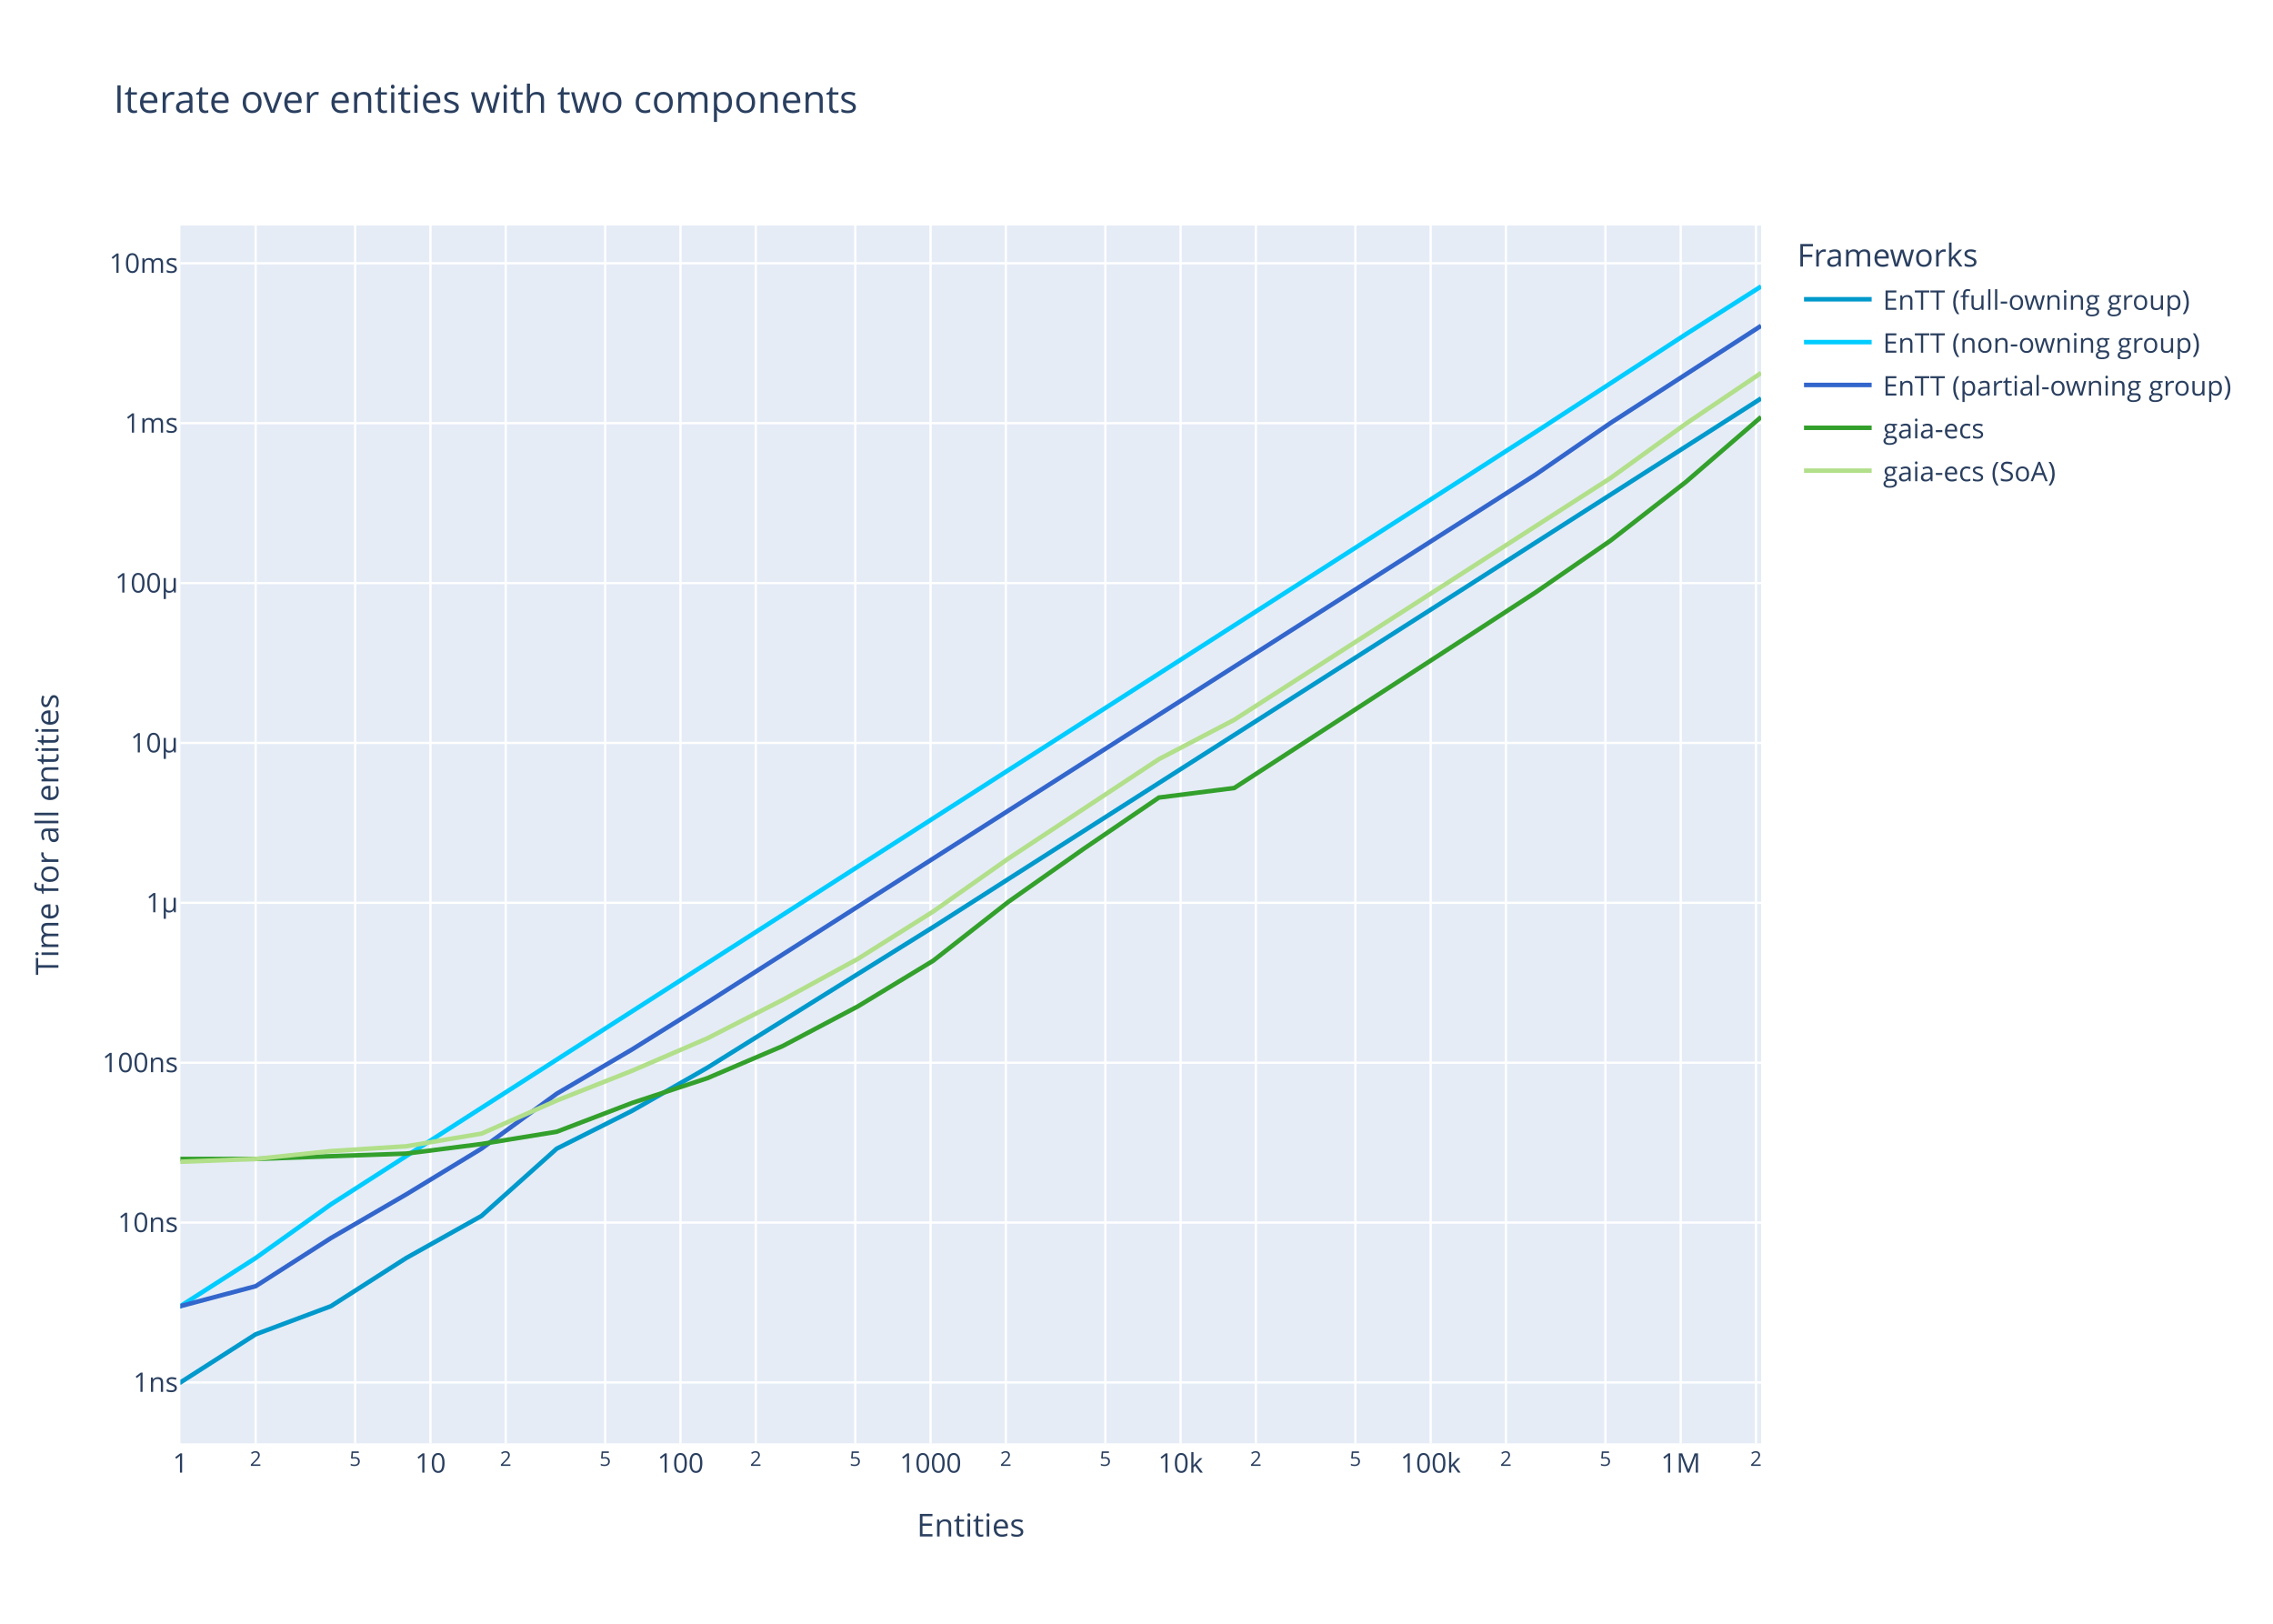
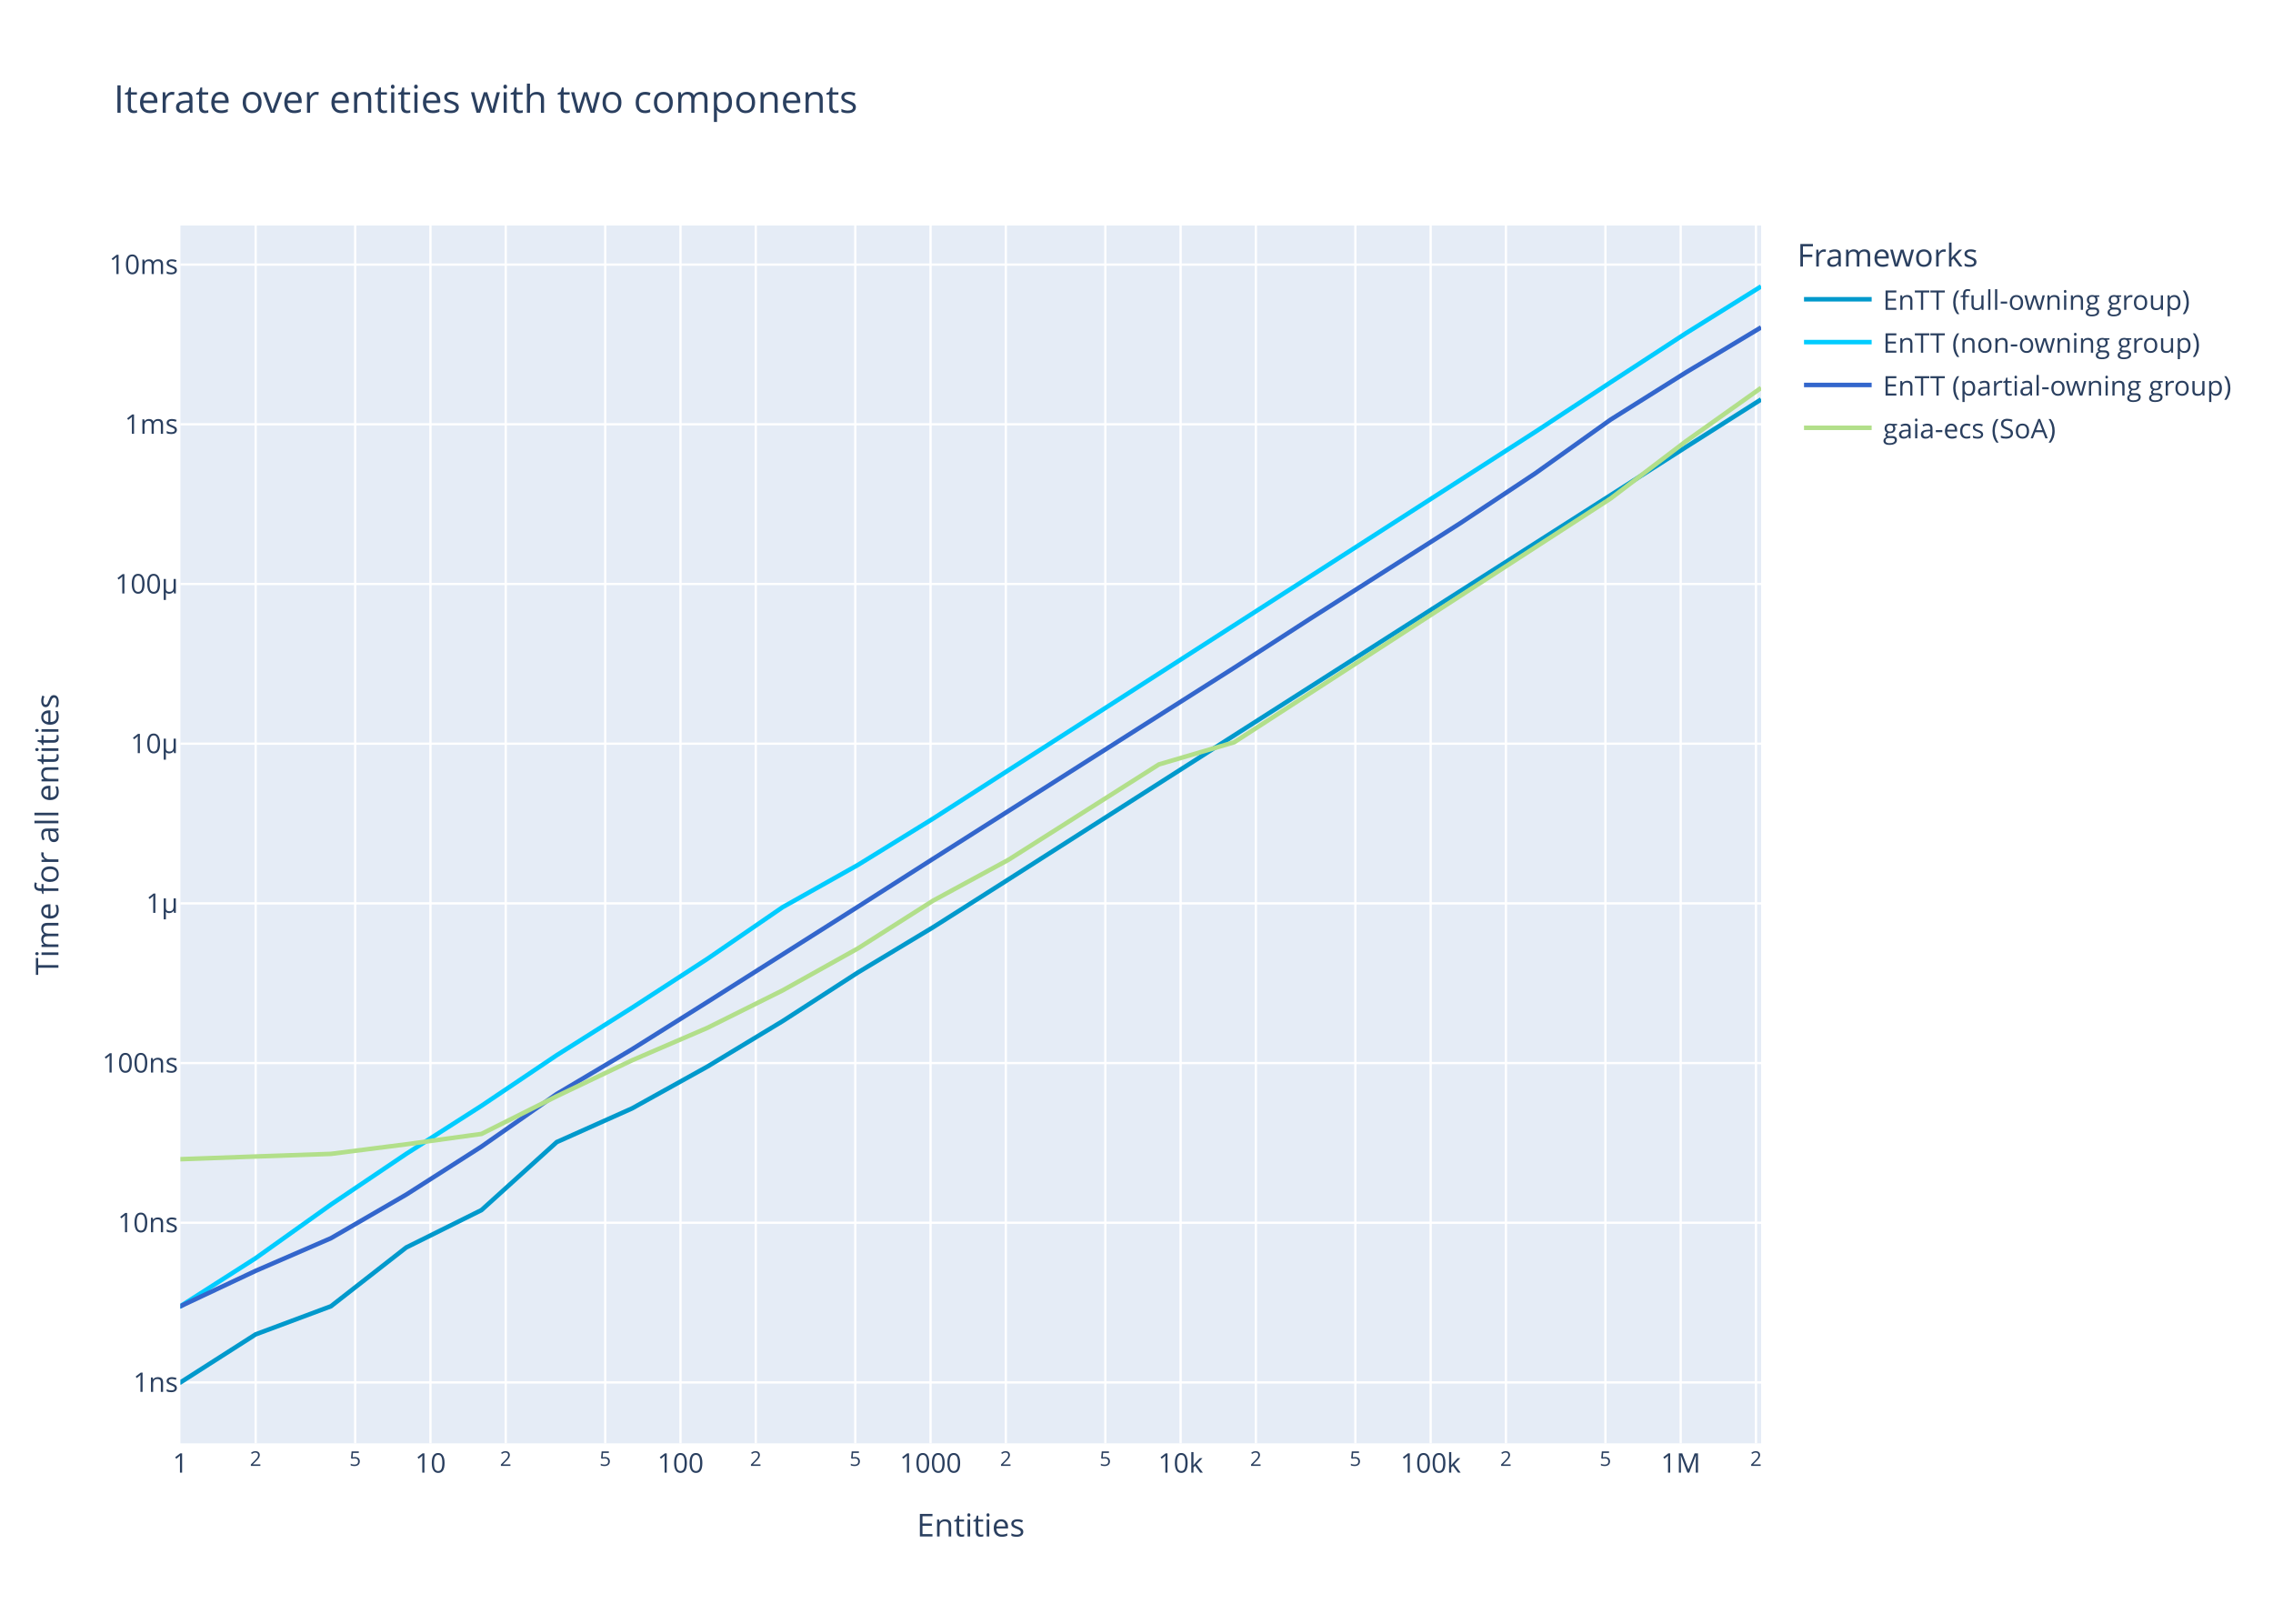
<svg xmlns="http://www.w3.org/2000/svg" class="main-svg" width="1008" height="720" style="" viewBox="0 0 1008 720">
  <rect x="0" y="0" width="1008" height="720" style="fill: rgb(255, 255, 255); fill-opacity: 1;" />
-   <defs id="defs-5a69a0">
+   <defs id="defs-a7e7a2">
    <g class="clips">
-       <clipPath id="clip5a69a0xyplot" class="plotclip">
+       <clipPath id="clipa7e7a2xyplot" class="plotclip">
        <rect width="701" height="540" />
      </clipPath>
-       <clipPath class="axesclip" id="clip5a69a0x">
+       <clipPath class="axesclip" id="clipa7e7a2x">
        <rect x="80" y="0" width="701" height="720" />
      </clipPath>
-       <clipPath class="axesclip" id="clip5a69a0y">
+       <clipPath class="axesclip" id="clipa7e7a2y">
        <rect x="0" y="100" width="1008" height="540" />
      </clipPath>
-       <clipPath class="axesclip" id="clip5a69a0xy">
+       <clipPath class="axesclip" id="clipa7e7a2xy">
        <rect x="80" y="100" width="701" height="540" />
      </clipPath>
    </g>
    <g class="gradients" />
    <g class="patterns" />
  </defs>
  <g class="bglayer">
    <rect class="bg" x="80" y="100" width="701" height="540" style="fill: rgb(229, 236, 246); fill-opacity: 1; stroke-width: 0;" />
  </g>
  <g class="layer-below">
    <g class="imagelayer" />
    <g class="shapelayer" />
  </g>
  <g class="cartesianlayer">
    <g class="subplot xy">
      <g class="layer-subplot">
        <g class="shapelayer" />
        <g class="imagelayer" />
      </g>
      <g class="minor-gridlayer">
        <g class="x" />
        <g class="y" />
      </g>
      <g class="gridlayer">
        <g class="x">
          <path class="xgrid crisp" transform="translate(113.38,0)" d="M0,100v540" style="stroke: rgb(255, 255, 255); stroke-opacity: 1; stroke-width: 1px;" />
          <path class="xgrid crisp" transform="translate(157.51,0)" d="M0,100v540" style="stroke: rgb(255, 255, 255); stroke-opacity: 1; stroke-width: 1px;" />
          <path class="xgrid crisp" transform="translate(190.89,0)" d="M0,100v540" style="stroke: rgb(255, 255, 255); stroke-opacity: 1; stroke-width: 1px;" />
          <path class="xgrid crisp" transform="translate(224.27,0)" d="M0,100v540" style="stroke: rgb(255, 255, 255); stroke-opacity: 1; stroke-width: 1px;" />
          <path class="xgrid crisp" transform="translate(268.4,0)" d="M0,100v540" style="stroke: rgb(255, 255, 255); stroke-opacity: 1; stroke-width: 1px;" />
          <path class="xgrid crisp" transform="translate(301.78,0)" d="M0,100v540" style="stroke: rgb(255, 255, 255); stroke-opacity: 1; stroke-width: 1px;" />
          <path class="xgrid crisp" transform="translate(335.16,0)" d="M0,100v540" style="stroke: rgb(255, 255, 255); stroke-opacity: 1; stroke-width: 1px;" />
          <path class="xgrid crisp" transform="translate(379.29,0)" d="M0,100v540" style="stroke: rgb(255, 255, 255); stroke-opacity: 1; stroke-width: 1px;" />
          <path class="xgrid crisp" transform="translate(412.67,0)" d="M0,100v540" style="stroke: rgb(255, 255, 255); stroke-opacity: 1; stroke-width: 1px;" />
          <path class="xgrid crisp" transform="translate(446.05,0)" d="M0,100v540" style="stroke: rgb(255, 255, 255); stroke-opacity: 1; stroke-width: 1px;" />
          <path class="xgrid crisp" transform="translate(490.18,0)" d="M0,100v540" style="stroke: rgb(255, 255, 255); stroke-opacity: 1; stroke-width: 1px;" />
          <path class="xgrid crisp" transform="translate(523.56,0)" d="M0,100v540" style="stroke: rgb(255, 255, 255); stroke-opacity: 1; stroke-width: 1px;" />
          <path class="xgrid crisp" transform="translate(556.94,0)" d="M0,100v540" style="stroke: rgb(255, 255, 255); stroke-opacity: 1; stroke-width: 1px;" />
          <path class="xgrid crisp" transform="translate(601.06,0)" d="M0,100v540" style="stroke: rgb(255, 255, 255); stroke-opacity: 1; stroke-width: 1px;" />
          <path class="xgrid crisp" transform="translate(634.45,0)" d="M0,100v540" style="stroke: rgb(255, 255, 255); stroke-opacity: 1; stroke-width: 1px;" />
          <path class="xgrid crisp" transform="translate(667.83,0)" d="M0,100v540" style="stroke: rgb(255, 255, 255); stroke-opacity: 1; stroke-width: 1px;" />
          <path class="xgrid crisp" transform="translate(711.95,0)" d="M0,100v540" style="stroke: rgb(255, 255, 255); stroke-opacity: 1; stroke-width: 1px;" />
          <path class="xgrid crisp" transform="translate(745.33,0)" d="M0,100v540" style="stroke: rgb(255, 255, 255); stroke-opacity: 1; stroke-width: 1px;" />
          <path class="xgrid crisp" transform="translate(778.72,0)" d="M0,100v540" style="stroke: rgb(255, 255, 255); stroke-opacity: 1; stroke-width: 1px;" />
        </g>
        <g class="y">
          <path class="ygrid crisp" transform="translate(0,613)" d="M80,0h701" style="stroke: rgb(255, 255, 255); stroke-opacity: 1; stroke-width: 1px;" />
-           <path class="ygrid crisp" transform="translate(0,542.11)" d="M80,0h701" style="stroke: rgb(255, 255, 255); stroke-opacity: 1; stroke-width: 1px;" />
-           <path class="ygrid crisp" transform="translate(0,471.22)" d="M80,0h701" style="stroke: rgb(255, 255, 255); stroke-opacity: 1; stroke-width: 1px;" />
-           <path class="ygrid crisp" transform="translate(0,400.32)" d="M80,0h701" style="stroke: rgb(255, 255, 255); stroke-opacity: 1; stroke-width: 1px;" />
-           <path class="ygrid crisp" transform="translate(0,329.43)" d="M80,0h701" style="stroke: rgb(255, 255, 255); stroke-opacity: 1; stroke-width: 1px;" />
-           <path class="ygrid crisp" transform="translate(0,258.54)" d="M80,0h701" style="stroke: rgb(255, 255, 255); stroke-opacity: 1; stroke-width: 1px;" />
-           <path class="ygrid crisp" transform="translate(0,187.65)" d="M80,0h701" style="stroke: rgb(255, 255, 255); stroke-opacity: 1; stroke-width: 1px;" />
-           <path class="ygrid crisp" transform="translate(0,116.75)" d="M80,0h701" style="stroke: rgb(255, 255, 255); stroke-opacity: 1; stroke-width: 1px;" />
+           <path class="ygrid crisp" transform="translate(0,542.19)" d="M80,0h701" style="stroke: rgb(255, 255, 255); stroke-opacity: 1; stroke-width: 1px;" />
+           <path class="ygrid crisp" transform="translate(0,471.38)" d="M80,0h701" style="stroke: rgb(255, 255, 255); stroke-opacity: 1; stroke-width: 1px;" />
+           <path class="ygrid crisp" transform="translate(0,400.57)" d="M80,0h701" style="stroke: rgb(255, 255, 255); stroke-opacity: 1; stroke-width: 1px;" />
+           <path class="ygrid crisp" transform="translate(0,329.76)" d="M80,0h701" style="stroke: rgb(255, 255, 255); stroke-opacity: 1; stroke-width: 1px;" />
+           <path class="ygrid crisp" transform="translate(0,258.95)" d="M80,0h701" style="stroke: rgb(255, 255, 255); stroke-opacity: 1; stroke-width: 1px;" />
+           <path class="ygrid crisp" transform="translate(0,188.14)" d="M80,0h701" style="stroke: rgb(255, 255, 255); stroke-opacity: 1; stroke-width: 1px;" />
+           <path class="ygrid crisp" transform="translate(0,117.33)" d="M80,0h701" style="stroke: rgb(255, 255, 255); stroke-opacity: 1; stroke-width: 1px;" />
        </g>
      </g>
      <g class="zerolinelayer" />
      <g class="layer-between">
        <g class="shapelayer" />
        <g class="imagelayer" />
      </g>
      <path class="xlines-below" />
      <path class="ylines-below" />
      <g class="overlines-below" />
      <g class="xaxislayer-below" />
      <g class="yaxislayer-below" />
      <g class="overaxes-below" />
-       <g class="plot" transform="translate(80,100)" clip-path="url(#clip5a69a0xyplot)">
-         <g class="scatterlayer mlayer">
-           <g class="trace scatter trace372883" style="stroke-miterlimit: 2; opacity: 1;">
-             <g class="fills" />
-             <g class="errorbars" />
-             <g class="lines">
-               <path class="js-line" d="M-14020,513L0,513L33.38,491.66L66.76,479.18L100.14,457.83L133.52,439.17L166.9,409.33L200.29,392.56L233.67,373.45L333.81,311.09L367.19,289.77L567.48,162.03L600.86,140.66L701,76.66" style="vector-effect: none; fill: none; stroke: rgb(0, 153, 204); stroke-opacity: 1; stroke-width: 2px; opacity: 1;" />
-             </g>
-             <g class="points" />
-             <g class="text" />
-           </g>
-           <g class="trace scatter trace68a23c" style="stroke-miterlimit: 2; opacity: 1;">
-             <g class="fills" />
-             <g class="errorbars" />
-             <g class="lines">
-               <path class="js-line" d="M-14020,11340L-14020,9441.52L33.38,457.83L66.76,434.03L567.48,113.13L600.86,91.65L667.62,48.21L701,27" style="vector-effect: none; fill: none; stroke: rgb(0, 204, 255); stroke-opacity: 1; stroke-width: 2px; opacity: 1;" />
-             </g>
-             <g class="points" />
-             <g class="text" />
-           </g>
-           <g class="trace scatter trace58c9fb" style="stroke-miterlimit: 2; opacity: 1;">
-             <g class="fills" />
-             <g class="errorbars" />
-             <g class="lines">
-               <path class="js-line" d="M-14020,513L-14020,479.251L0,479.18L33.38,470.32L66.76,448.98L100.14,429.62L133.52,409.33L166.9,384.96L200.29,365.35L233.67,344.52L600.86,110.54L634.24,87.55L701,44.46" style="vector-effect: none; fill: none; stroke: rgb(51, 102, 204); stroke-opacity: 1; stroke-width: 2px; opacity: 1;" />
-             </g>
-             <g class="points" />
-             <g class="text" />
-           </g>
-           <g class="trace scatter trace0d10a4" style="stroke-miterlimit: 2; opacity: 1;">
-             <g class="fills" />
-             <g class="errorbars" />
-             <g class="lines">
-               <path class="js-line" d="M-14020,442.11L-14020,0L-14020,413.96L33.38,413.9L66.76,412.69L100.14,411.53L133.52,407.27L166.9,401.83L200.29,389.07L233.67,378.09L267.05,363.86L300.43,346.25L333.81,326.02L367.19,299.89L400.57,276.39L433.95,253.65L467.33,249.42L567.48,184.46L600.86,162.75L634.24,139.7L667.62,113.72L701,84.9" style="vector-effect: none; fill: none; stroke: rgb(51, 160, 44); stroke-opacity: 1; stroke-width: 2px; opacity: 1;" />
-             </g>
-             <g class="points" />
-             <g class="text" />
-           </g>
-           <g class="trace scatter trace2b6887" style="stroke-miterlimit: 2; opacity: 1;">
-             <g class="fills" />
-             <g class="errorbars" />
-             <g class="lines">
-               <path class="js-line" d="M-14020,448.98L-14020,415.221L0,415.15L33.38,413.9L66.76,410.41L100.14,408.28L133.52,402.67L166.9,387.99L200.29,374.8L233.67,360.42L267.05,343.38L300.43,325.18L333.81,304.19L367.19,280.69L433.95,236.62L467.33,219.19L634.24,111.96L667.62,87.89L701,65.37" style="vector-effect: none; fill: none; stroke: rgb(178, 223, 138); stroke-opacity: 1; stroke-width: 2px; opacity: 1;" />
-             </g>
-             <g class="points" />
-             <g class="text" />
-           </g>
-         </g>
-       </g>
-       <g class="overplot" />
+       <g class="overplot">
+         <g class="xy" transform="translate(80,100)" clip-path="url(#clipa7e7a2xyplot)">
+           <g class="scatterlayer mlayer">
+             <g class="trace scatter trace1ccefc" style="stroke-miterlimit: 2; opacity: 1;">
+               <g class="fills" />
+               <g class="errorbars" />
+               <g class="lines">
+                 <path class="js-line" d="M-14020,513L0,513L33.38,491.68L66.76,479.22L100.14,453.16L133.52,436.58L166.9,406.42L200.29,391.49L233.67,372.96L267.05,352.8L300.43,331.23L333.81,311.15L367.19,289.96L667.62,98.27L701,77.12" style="vector-effect: none; fill: none; stroke: rgb(0, 153, 204); stroke-opacity: 1; stroke-width: 2px; opacity: 1;" />
+               </g>
+               <g class="points" />
+               <g class="text" />
+             </g>
+             <g class="trace scatter trace5bc327" style="stroke-miterlimit: 2; opacity: 1;">
+               <g class="fills" />
+               <g class="errorbars" />
+               <g class="lines">
+                 <path class="js-line" d="M-14020,11340L-14020,9431.146L33.38,457.9L66.76,434.12L100.14,411.65L133.52,390.33L166.9,367.89L200.29,346.85L233.67,325.19L267.05,302.28L300.43,283.55L333.81,262.98L600.86,91.48L634.24,69.53L667.62,47.78L701,27" style="vector-effect: none; fill: none; stroke: rgb(0, 204, 255); stroke-opacity: 1; stroke-width: 2px; opacity: 1;" />
+               </g>
+               <g class="points" />
+               <g class="text" />
+             </g>
+             <g class="trace scatter trace7e52b7" style="stroke-miterlimit: 2; opacity: 1;">
+               <g class="fills" />
+               <g class="errorbars" />
+               <g class="lines">
+                 <path class="js-line" d="M-14020,513L-14020,479.291L0,479.22L33.38,463.51L66.76,449.05L100.14,429.72L133.52,408.41L166.9,385.1L200.29,365.26L233.67,344.33L300.43,302.08L333.81,280.8L467.33,196.09L500.71,174.55L567.48,132.06L600.86,109.88L634.24,86.08L667.62,65.16L701,45.16" style="vector-effect: none; fill: none; stroke: rgb(51, 102, 204); stroke-opacity: 1; stroke-width: 2px; opacity: 1;" />
+               </g>
+               <g class="points" />
+               <g class="text" />
+             </g>
+             <g class="trace scatter trace9a7e05" style="stroke-miterlimit: 2; opacity: 1;">
+               <g class="fills" />
+               <g class="errorbars" />
+               <g class="lines">
+                 <path class="js-line" d="M-14020,449.05L-14020,414.084L0,414.01L33.38,412.81L66.76,411.65L100.14,407.4L133.52,402.8L166.9,386.08L200.29,370.17L233.67,355.79L267.05,339.17L300.43,320.56L333.81,299.36L367.19,281.27L433.95,238.95L467.33,229.13L634.24,121.06L667.62,95.69L701,71.99" style="vector-effect: none; fill: none; stroke: rgb(178, 223, 138); stroke-opacity: 1; stroke-width: 2px; opacity: 1;" />
+               </g>
+               <g class="points" />
+               <g class="text" />
+             </g>
+           </g>
+         </g>
+       </g>
      <path class="xlines-above crisp" d="M0,0" style="fill: none;" />
      <path class="ylines-above crisp" d="M0,0" style="fill: none;" />
      <g class="overlines-above" />
      <g class="xaxislayer-above">
        <g class="xtick">
          <text text-anchor="middle" x="0" y="653" transform="translate(80,0)" style="font-family: 'Open Sans', verdana, arial, sans-serif; font-size: 12px; fill: rgb(42, 63, 95); fill-opacity: 1; white-space: pre; opacity: 1;">1</text>
        </g>
        <g class="xtick">
          <text text-anchor="middle" x="0" y="650" style="font-family: 'Open Sans', verdana, arial, sans-serif; font-size: 9px; fill: rgb(42, 63, 95); fill-opacity: 1; white-space: pre; opacity: 1;" transform="translate(113.38,0)">2</text>
        </g>
        <g class="xtick">
          <text text-anchor="middle" x="0" y="650" style="font-family: 'Open Sans', verdana, arial, sans-serif; font-size: 9px; fill: rgb(42, 63, 95); fill-opacity: 1; white-space: pre; opacity: 1;" transform="translate(157.51,0)">5</text>
        </g>
        <g class="xtick">
          <text text-anchor="middle" x="0" y="653" style="font-family: 'Open Sans', verdana, arial, sans-serif; font-size: 12px; fill: rgb(42, 63, 95); fill-opacity: 1; white-space: pre; opacity: 1;" transform="translate(190.89,0)">10</text>
        </g>
        <g class="xtick">
          <text text-anchor="middle" x="0" y="650" style="font-family: 'Open Sans', verdana, arial, sans-serif; font-size: 9px; fill: rgb(42, 63, 95); fill-opacity: 1; white-space: pre; opacity: 1;" transform="translate(224.27,0)">2</text>
        </g>
        <g class="xtick">
          <text text-anchor="middle" x="0" y="650" style="font-family: 'Open Sans', verdana, arial, sans-serif; font-size: 9px; fill: rgb(42, 63, 95); fill-opacity: 1; white-space: pre; opacity: 1;" transform="translate(268.4,0)">5</text>
        </g>
        <g class="xtick">
          <text text-anchor="middle" x="0" y="653" style="font-family: 'Open Sans', verdana, arial, sans-serif; font-size: 12px; fill: rgb(42, 63, 95); fill-opacity: 1; white-space: pre; opacity: 1;" transform="translate(301.78,0)">100</text>
        </g>
        <g class="xtick">
          <text text-anchor="middle" x="0" y="650" style="font-family: 'Open Sans', verdana, arial, sans-serif; font-size: 9px; fill: rgb(42, 63, 95); fill-opacity: 1; white-space: pre; opacity: 1;" transform="translate(335.16,0)">2</text>
        </g>
        <g class="xtick">
          <text text-anchor="middle" x="0" y="650" style="font-family: 'Open Sans', verdana, arial, sans-serif; font-size: 9px; fill: rgb(42, 63, 95); fill-opacity: 1; white-space: pre; opacity: 1;" transform="translate(379.29,0)">5</text>
        </g>
        <g class="xtick">
          <text text-anchor="middle" x="0" y="653" style="font-family: 'Open Sans', verdana, arial, sans-serif; font-size: 12px; fill: rgb(42, 63, 95); fill-opacity: 1; white-space: pre; opacity: 1;" transform="translate(412.67,0)">1000</text>
        </g>
        <g class="xtick">
          <text text-anchor="middle" x="0" y="650" style="font-family: 'Open Sans', verdana, arial, sans-serif; font-size: 9px; fill: rgb(42, 63, 95); fill-opacity: 1; white-space: pre; opacity: 1;" transform="translate(446.05,0)">2</text>
        </g>
        <g class="xtick">
          <text text-anchor="middle" x="0" y="650" style="font-family: 'Open Sans', verdana, arial, sans-serif; font-size: 9px; fill: rgb(42, 63, 95); fill-opacity: 1; white-space: pre; opacity: 1;" transform="translate(490.18,0)">5</text>
        </g>
        <g class="xtick">
          <text text-anchor="middle" x="0" y="653" style="font-family: 'Open Sans', verdana, arial, sans-serif; font-size: 12px; fill: rgb(42, 63, 95); fill-opacity: 1; white-space: pre; opacity: 1;" transform="translate(523.56,0)">10k</text>
        </g>
        <g class="xtick">
          <text text-anchor="middle" x="0" y="650" style="font-family: 'Open Sans', verdana, arial, sans-serif; font-size: 9px; fill: rgb(42, 63, 95); fill-opacity: 1; white-space: pre; opacity: 1;" transform="translate(556.94,0)">2</text>
        </g>
        <g class="xtick">
          <text text-anchor="middle" x="0" y="650" style="font-family: 'Open Sans', verdana, arial, sans-serif; font-size: 9px; fill: rgb(42, 63, 95); fill-opacity: 1; white-space: pre; opacity: 1;" transform="translate(601.06,0)">5</text>
        </g>
        <g class="xtick">
          <text text-anchor="middle" x="0" y="653" style="font-family: 'Open Sans', verdana, arial, sans-serif; font-size: 12px; fill: rgb(42, 63, 95); fill-opacity: 1; white-space: pre; opacity: 1;" transform="translate(634.45,0)">100k</text>
        </g>
        <g class="xtick">
          <text text-anchor="middle" x="0" y="650" style="font-family: 'Open Sans', verdana, arial, sans-serif; font-size: 9px; fill: rgb(42, 63, 95); fill-opacity: 1; white-space: pre; opacity: 1;" transform="translate(667.83,0)">2</text>
        </g>
        <g class="xtick">
          <text text-anchor="middle" x="0" y="650" style="font-family: 'Open Sans', verdana, arial, sans-serif; font-size: 9px; fill: rgb(42, 63, 95); fill-opacity: 1; white-space: pre; opacity: 1;" transform="translate(711.95,0)">5</text>
        </g>
        <g class="xtick">
          <text text-anchor="middle" x="0" y="653" style="font-family: 'Open Sans', verdana, arial, sans-serif; font-size: 12px; fill: rgb(42, 63, 95); fill-opacity: 1; white-space: pre; opacity: 1;" transform="translate(745.33,0)">1M</text>
        </g>
        <g class="xtick">
          <text text-anchor="middle" x="0" y="650" style="font-family: 'Open Sans', verdana, arial, sans-serif; font-size: 9px; fill: rgb(42, 63, 95); fill-opacity: 1; white-space: pre; opacity: 1;" transform="translate(778.72,0)">2</text>
        </g>
      </g>
      <g class="yaxislayer-above">
        <g class="ytick">
          <text text-anchor="end" x="79" y="4.2" transform="translate(0,613)" style="font-family: 'Open Sans', verdana, arial, sans-serif; font-size: 12px; fill: rgb(42, 63, 95); fill-opacity: 1; white-space: pre; opacity: 1;">1ns</text>
        </g>
        <g class="ytick">
-           <text text-anchor="end" x="79" y="4.2" style="font-family: 'Open Sans', verdana, arial, sans-serif; font-size: 12px; fill: rgb(42, 63, 95); fill-opacity: 1; white-space: pre; opacity: 1;" transform="translate(0,542.11)">10ns</text>
-         </g>
-         <g class="ytick">
-           <text text-anchor="end" x="79" y="4.2" style="font-family: 'Open Sans', verdana, arial, sans-serif; font-size: 12px; fill: rgb(42, 63, 95); fill-opacity: 1; white-space: pre; opacity: 1;" transform="translate(0,471.22)">100ns</text>
-         </g>
-         <g class="ytick">
-           <text text-anchor="end" x="79" y="4.2" style="font-family: 'Open Sans', verdana, arial, sans-serif; font-size: 12px; fill: rgb(42, 63, 95); fill-opacity: 1; white-space: pre; opacity: 1;" transform="translate(0,400.32)">1µ</text>
-         </g>
-         <g class="ytick">
-           <text text-anchor="end" x="79" y="4.2" style="font-family: 'Open Sans', verdana, arial, sans-serif; font-size: 12px; fill: rgb(42, 63, 95); fill-opacity: 1; white-space: pre; opacity: 1;" transform="translate(0,329.43)">10µ</text>
-         </g>
-         <g class="ytick">
-           <text text-anchor="end" x="79" y="4.2" style="font-family: 'Open Sans', verdana, arial, sans-serif; font-size: 12px; fill: rgb(42, 63, 95); fill-opacity: 1; white-space: pre; opacity: 1;" transform="translate(0,258.54)">100µ</text>
-         </g>
-         <g class="ytick">
-           <text text-anchor="end" x="79" y="4.2" style="font-family: 'Open Sans', verdana, arial, sans-serif; font-size: 12px; fill: rgb(42, 63, 95); fill-opacity: 1; white-space: pre; opacity: 1;" transform="translate(0,187.65)">1ms</text>
-         </g>
-         <g class="ytick">
-           <text text-anchor="end" x="79" y="4.2" style="font-family: 'Open Sans', verdana, arial, sans-serif; font-size: 12px; fill: rgb(42, 63, 95); fill-opacity: 1; white-space: pre; opacity: 1;" transform="translate(0,116.75)">10ms</text>
+           <text text-anchor="end" x="79" y="4.2" style="font-family: 'Open Sans', verdana, arial, sans-serif; font-size: 12px; fill: rgb(42, 63, 95); fill-opacity: 1; white-space: pre; opacity: 1;" transform="translate(0,542.19)">10ns</text>
+         </g>
+         <g class="ytick">
+           <text text-anchor="end" x="79" y="4.2" style="font-family: 'Open Sans', verdana, arial, sans-serif; font-size: 12px; fill: rgb(42, 63, 95); fill-opacity: 1; white-space: pre; opacity: 1;" transform="translate(0,471.38)">100ns</text>
+         </g>
+         <g class="ytick">
+           <text text-anchor="end" x="79" y="4.2" style="font-family: 'Open Sans', verdana, arial, sans-serif; font-size: 12px; fill: rgb(42, 63, 95); fill-opacity: 1; white-space: pre; opacity: 1;" transform="translate(0,400.57)">1µ</text>
+         </g>
+         <g class="ytick">
+           <text text-anchor="end" x="79" y="4.2" style="font-family: 'Open Sans', verdana, arial, sans-serif; font-size: 12px; fill: rgb(42, 63, 95); fill-opacity: 1; white-space: pre; opacity: 1;" transform="translate(0,329.76)">10µ</text>
+         </g>
+         <g class="ytick">
+           <text text-anchor="end" x="79" y="4.2" style="font-family: 'Open Sans', verdana, arial, sans-serif; font-size: 12px; fill: rgb(42, 63, 95); fill-opacity: 1; white-space: pre; opacity: 1;" transform="translate(0,258.95)">100µ</text>
+         </g>
+         <g class="ytick">
+           <text text-anchor="end" x="79" y="4.2" style="font-family: 'Open Sans', verdana, arial, sans-serif; font-size: 12px; fill: rgb(42, 63, 95); fill-opacity: 1; white-space: pre; opacity: 1;" transform="translate(0,188.14)">1ms</text>
+         </g>
+         <g class="ytick">
+           <text text-anchor="end" x="79" y="4.2" style="font-family: 'Open Sans', verdana, arial, sans-serif; font-size: 12px; fill: rgb(42, 63, 95); fill-opacity: 1; white-space: pre; opacity: 1;" transform="translate(0,117.33)">10ms</text>
        </g>
      </g>
      <g class="overaxes-above" />
    </g>
  </g>
  <g class="polarlayer" />
  <g class="smithlayer" />
  <g class="ternarylayer" />
  <g class="geolayer" />
  <g class="funnelarealayer" />
  <g class="pielayer" />
  <g class="iciclelayer" />
  <g class="treemaplayer" />
  <g class="sunburstlayer" />
  <g class="glimages" />
-   <defs id="topdefs-5a69a0">
+   <defs id="topdefs-a7e7a2">
    <g class="clips" />
-     <clipPath id="legend5a69a0">
-       <rect width="201" height="124" x="0" y="0" />
+     <clipPath id="legenda7e7a2">
+       <rect width="201" height="105" x="0" y="0" />
    </clipPath>
  </defs>
  <g class="layer-above">
    <g class="imagelayer" />
    <g class="shapelayer" />
  </g>
  <g class="infolayer">
    <g class="legend" pointer-events="all" transform="translate(795.02,100)">
-       <rect class="bg" shape-rendering="crispEdges" style="stroke: rgb(68, 68, 68); stroke-opacity: 1; fill: rgb(255, 255, 255); fill-opacity: 1; stroke-width: 0px;" width="201" height="124" x="0" y="0" />
-       <g class="scrollbox" transform="" clip-path="url(#legend5a69a0)">
+       <rect class="bg" shape-rendering="crispEdges" style="stroke: rgb(68, 68, 68); stroke-opacity: 1; fill: rgb(255, 255, 255); fill-opacity: 1; stroke-width: 0px;" width="201" height="105" x="0" y="0" />
+       <g class="scrollbox" transform="" clip-path="url(#legenda7e7a2)">
        <text class="legendtitletext" text-anchor="start" x="2" y="18.2" style="font-family: 'Open Sans', verdana, arial, sans-serif; font-size: 14px; fill: rgb(42, 63, 95); fill-opacity: 1; white-space: pre;">Frameworks</text>
        <g class="groups" transform="">
          <g class="traces" transform="translate(0,32.7)" style="opacity: 1;">
            <text class="legendtext" text-anchor="start" x="40" y="4.68" style="font-family: 'Open Sans', verdana, arial, sans-serif; font-size: 12px; fill: rgb(42, 63, 95); fill-opacity: 1; white-space: pre;">EnTT (full-owning group)</text>
            <g class="layers" style="opacity: 1;">
              <g class="legendfill" />
              <g class="legendlines">
                <path class="js-line" d="M5,0h30" style="fill: none; stroke: rgb(0, 153, 204); stroke-opacity: 1; stroke-width: 2px;" />
              </g>
              <g class="legendsymbols">
                <g class="legendpoints" />
              </g>
            </g>
            <rect class="legendtoggle" x="0" y="-9.5" width="195.234" height="19" style="fill: rgb(0, 0, 0); fill-opacity: 0;" />
          </g>
        </g>
        <g class="groups" transform="">
          <g class="traces" transform="translate(0,51.7)" style="opacity: 1;">
            <text class="legendtext" text-anchor="start" x="40" y="4.68" style="font-family: 'Open Sans', verdana, arial, sans-serif; font-size: 12px; fill: rgb(42, 63, 95); fill-opacity: 1; white-space: pre;">EnTT (non-owning group)</text>
            <g class="layers" style="opacity: 1;">
              <g class="legendfill" />
              <g class="legendlines">
                <path class="js-line" d="M5,0h30" style="fill: none; stroke: rgb(0, 204, 255); stroke-opacity: 1; stroke-width: 2px;" />
              </g>
              <g class="legendsymbols">
                <g class="legendpoints" />
              </g>
            </g>
            <rect class="legendtoggle" x="0" y="-9.5" width="195.234" height="19" style="fill: rgb(0, 0, 0); fill-opacity: 0;" />
          </g>
        </g>
        <g class="groups" transform="">
          <g class="traces" transform="translate(0,70.7)" style="opacity: 1;">
            <text class="legendtext" text-anchor="start" x="40" y="4.68" style="font-family: 'Open Sans', verdana, arial, sans-serif; font-size: 12px; fill: rgb(42, 63, 95); fill-opacity: 1; white-space: pre;">EnTT (partial-owning group)</text>
            <g class="layers" style="opacity: 1;">
              <g class="legendfill" />
              <g class="legendlines">
                <path class="js-line" d="M5,0h30" style="fill: none; stroke: rgb(51, 102, 204); stroke-opacity: 1; stroke-width: 2px;" />
              </g>
              <g class="legendsymbols">
                <g class="legendpoints" />
              </g>
            </g>
            <rect class="legendtoggle" x="0" y="-9.5" width="195.234" height="19" style="fill: rgb(0, 0, 0); fill-opacity: 0;" />
          </g>
        </g>
        <g class="groups" transform="">
          <g class="traces" transform="translate(0,89.7)" style="opacity: 1;">
-             <text class="legendtext" text-anchor="start" x="40" y="4.68" style="font-family: 'Open Sans', verdana, arial, sans-serif; font-size: 12px; fill: rgb(42, 63, 95); fill-opacity: 1; white-space: pre;">gaia-ecs</text>
-             <g class="layers" style="opacity: 1;">
-               <g class="legendfill" />
-               <g class="legendlines">
-                 <path class="js-line" d="M5,0h30" style="fill: none; stroke: rgb(51, 160, 44); stroke-opacity: 1; stroke-width: 2px;" />
-               </g>
-               <g class="legendsymbols">
-                 <g class="legendpoints" />
-               </g>
-             </g>
-             <rect class="legendtoggle" x="0" y="-9.5" width="195.234" height="19" style="fill: rgb(0, 0, 0); fill-opacity: 0;" />
-           </g>
-         </g>
-         <g class="groups" transform="">
-           <g class="traces" transform="translate(0,108.7)" style="opacity: 1;">
            <text class="legendtext" text-anchor="start" x="40" y="4.68" style="font-family: 'Open Sans', verdana, arial, sans-serif; font-size: 12px; fill: rgb(42, 63, 95); fill-opacity: 1; white-space: pre;">gaia-ecs (SoA)</text>
            <g class="layers" style="opacity: 1;">
              <g class="legendfill" />
              <g class="legendlines">
                <path class="js-line" d="M5,0h30" style="fill: none; stroke: rgb(178, 223, 138); stroke-opacity: 1; stroke-width: 2px;" />
              </g>
              <g class="legendsymbols">
                <g class="legendpoints" />
              </g>
            </g>
            <rect class="legendtoggle" x="0" y="-9.5" width="195.234" height="19" style="fill: rgb(0, 0, 0); fill-opacity: 0;" />
          </g>
        </g>
      </g>
      <rect class="scrollbar" rx="20" ry="3" width="0" height="0" style="fill: rgb(128, 139, 164); fill-opacity: 1;" x="0" y="0" />
    </g>
    <g class="g-gtitle">
-       <text class="gtitle" x="50.4" y="50" text-anchor="start" dy="0em" style="font-family: 'Open Sans', verdana, arial, sans-serif; font-size: 17px; fill: rgb(42, 63, 95); opacity: 1; white-space: pre;">Iterate over entities with two components</text>
+       <text class="gtitle" x="50.4" y="50" text-anchor="start" dy="0em" style="opacity: 1; font-family: 'Open Sans', verdana, arial, sans-serif; font-size: 17px; fill: rgb(42, 63, 95); fill-opacity: 1; white-space: pre;">Iterate over entities with two components</text>
    </g>
    <g class="g-xtitle">
-       <text class="xtitle" x="430.5" y="681.3" text-anchor="middle" style="font-family: 'Open Sans', verdana, arial, sans-serif; font-size: 14px; fill: rgb(42, 63, 95); opacity: 1; white-space: pre;">Entities</text>
+       <text class="xtitle" x="430.5" y="681.3" text-anchor="middle" style="opacity: 1; font-family: 'Open Sans', verdana, arial, sans-serif; font-size: 14px; fill: rgb(42, 63, 95); fill-opacity: 1; white-space: pre;">Entities</text>
    </g>
    <g class="g-ytitle">
-       <text class="ytitle" transform="rotate(-90,25.9125,370)" x="25.913" y="370" text-anchor="middle" style="font-family: 'Open Sans', verdana, arial, sans-serif; font-size: 14px; fill: rgb(42, 63, 95); opacity: 1; white-space: pre;">Time for all entities</text>
+       <text class="ytitle" transform="rotate(-90,25.9125,370)" x="25.913" y="370" text-anchor="middle" style="opacity: 1; font-family: 'Open Sans', verdana, arial, sans-serif; font-size: 14px; fill: rgb(42, 63, 95); fill-opacity: 1; white-space: pre;">Time for all entities</text>
    </g>
  </g>
</svg>
